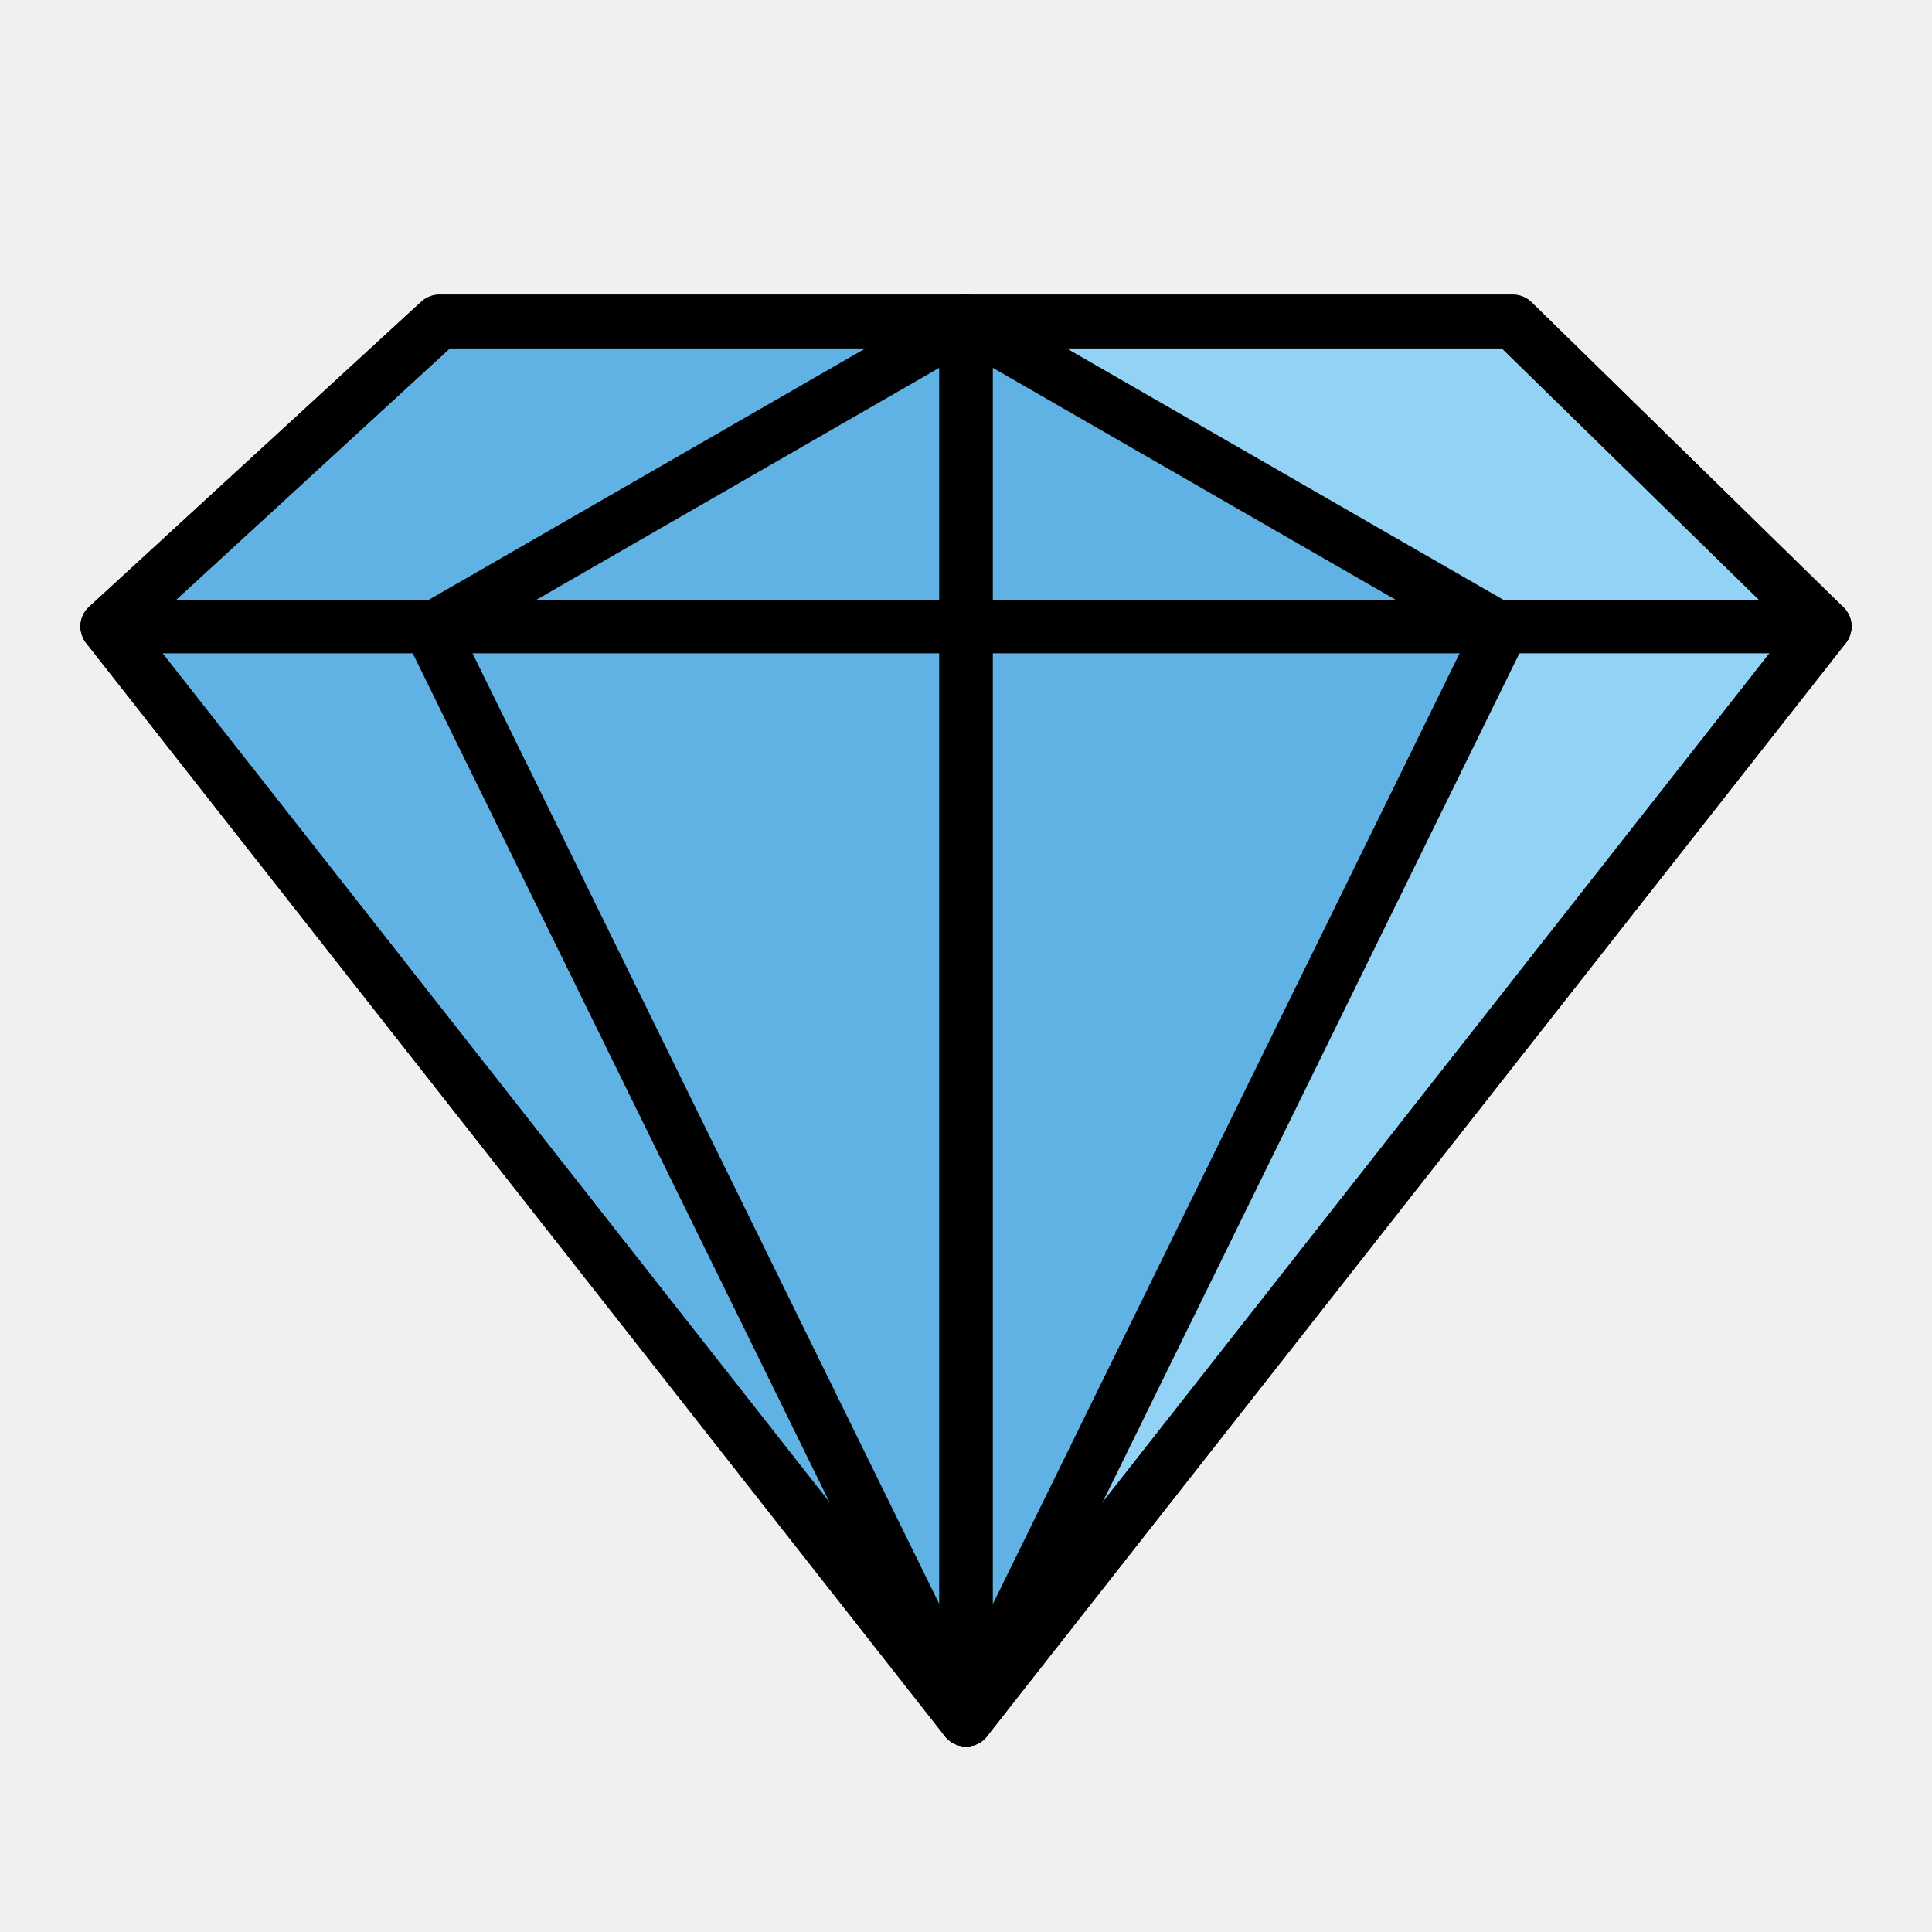
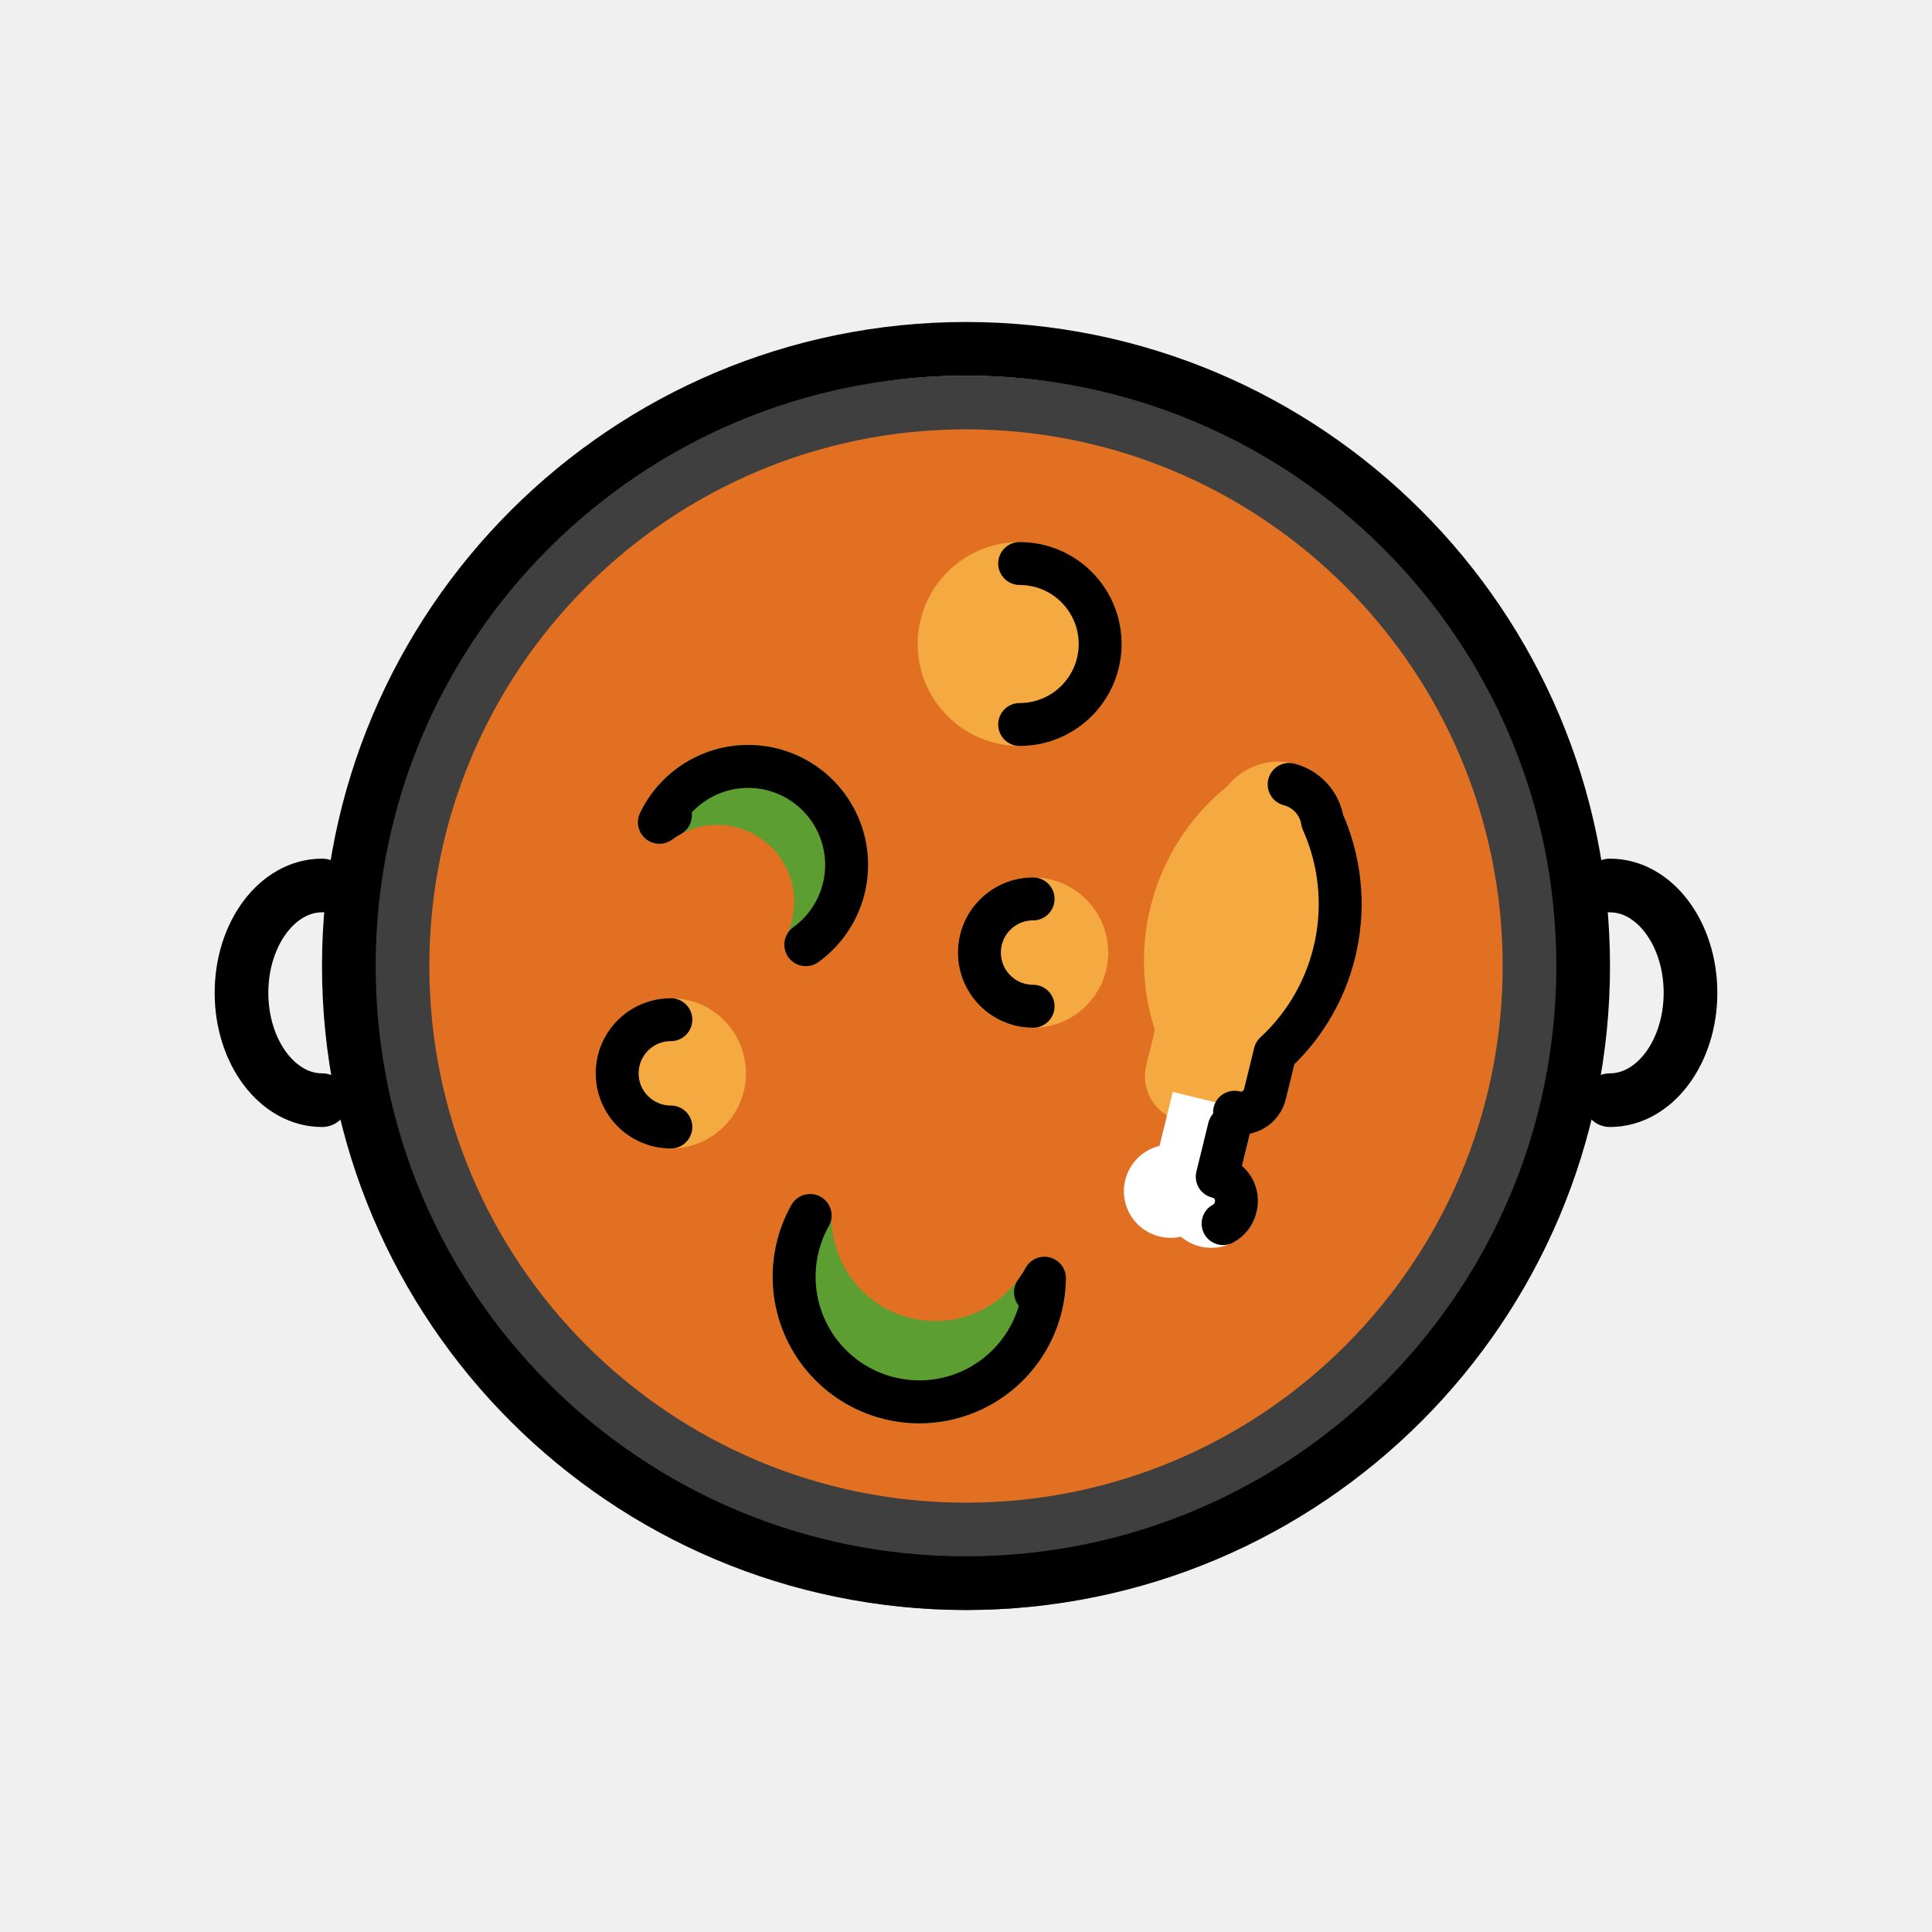
- <svg xmlns="http://www.w3.org/2000/svg" id="emoji" x="0" y="0" viewBox="0 0 72 72" version="1.1">
+ <svg xmlns="http://www.w3.org/2000/svg" id="emoji" viewBox="0 0 72 72">
  <g id="color">
-     <path fill="#61B2E4" d="M45.874,51.514" />
-     <polygon fill="#61B2E4" points="56.377,11.98 16.377,11.98 4,23.348 36,64.084 68,23.348" />
-     <polyline fill="#92D3F5" points="37.37,62.336 55.749,23.348 36,11.98 56.377,11.98 68,23.348 37.37,62.336" />
+     <circle cx="36" cy="37" r="23" fill="#3f3f3f" />
+     <circle cx="36" cy="36" r="20" fill="#e27022" />
+     <path fill="#f4aa41" stroke="#f4aa41" stroke-miterlimit="10" stroke-width="1.6" d="M49.285,30.599a1.653,1.653,0,0,0-2.976-.73,7.566,7.566,0,0,0-2.436,8.481L43.5,39.868a.921.921,0,0,0,.687,1.135l1.822.447a.921.921,0,0,0,1.135-.687l.373-1.518A7.566,7.566,0,0,0,49.285,30.599Z" />
+     <path fill="#fff" stroke="#fff" stroke-miterlimit="10" stroke-width="1.6" d="M43.398,45.303a.935.935,0,0,0,.856-.208.935.935,0,0,0,.662.581.938.938,0,1,0,.447-1.822l.447-1.822-1.518-.373-.447,1.822a.938.938,0,1,0-.447,1.822Z" />
+     <circle cx="38" cy="24" r="3" fill="#f4aa41" stroke="#f4aa41" stroke-miterlimit="10" stroke-width="1.6" />
+     <circle cx="25" cy="40" r="2" fill="#f4aa41" stroke="#f4aa41" stroke-miterlimit="10" stroke-width="1.6" />
+     <circle cx="38.5" cy="35.5" r="2" fill="#f4aa41" stroke="#f4aa41" stroke-miterlimit="10" stroke-width="1.6" />
+     <path fill="#5c9e31" stroke="#5c9e31" stroke-linejoin="round" stroke-width="1.6" d="M38.59,48.158a4.663,4.663,0,0,1-8.399-2.86,4.664,4.664,0,1,0,8.732,2.338A4.695,4.695,0,0,1,38.59,48.158Z" />
+     <path fill="#5c9e31" stroke="#5c9e31" stroke-linecap="round" stroke-linejoin="round" stroke-width="1.6" d="M24.985,30.381a3.668,3.668,0,0,1,5.046,4.823,3.669,3.669,0,1,0-5.457-4.561A3.691,3.691,0,0,1,24.985,30.381Z" />
  </g>
-   <g id="hair" />
-   <g id="skin" />
-   <g id="skin-shadow" />
  <g id="line">
-     <path fill="none" stroke="#000000" stroke-linecap="round" stroke-linejoin="round" stroke-miterlimit="10" stroke-width="2" d="M45.874,51.514" />
-     <polygon fill="none" stroke="#000000" stroke-linecap="round" stroke-linejoin="round" stroke-miterlimit="10" stroke-width="2" points="56.377,11.98 16.377,11.98 4,23.348 36,64.084 68,23.348" />
-     <polyline fill="none" stroke="#000000" stroke-linecap="round" stroke-linejoin="round" stroke-miterlimit="10" stroke-width="2" points="55.749,23.86 36,64.084 36,24.348 36,11.98 16.256,23.348" />
-     <line x1="16.256" x2="36.004" y1="23.86" y2="64.084" fill="none" stroke="#000000" stroke-linecap="round" stroke-linejoin="round" stroke-miterlimit="10" stroke-width="2" />
-     <path stroke="#000000" stroke-linecap="round" stroke-linejoin="round" stroke-miterlimit="10" stroke-width="2" d="M36,23.348" />
-     <line x1="4" x2="68" y1="23.348" y2="23.348" fill="none" stroke="#000000" stroke-linecap="round" stroke-linejoin="round" stroke-miterlimit="10" stroke-width="2" />
-     <line x1="36" x2="55.749" y1="11.98" y2="23.348" fill="none" stroke="#000000" stroke-linecap="round" stroke-linejoin="round" stroke-miterlimit="10" stroke-width="2" />
-     <polygon fill="none" stroke="#000000" stroke-linecap="round" stroke-linejoin="round" stroke-miterlimit="10" stroke-width="2" points="56.377,11.98 16.377,11.98 4,23.348 36,64.084 68,23.348" />
+     <circle cx="36" cy="36" r="23" fill="none" stroke="#000" stroke-miterlimit="10" stroke-width="2" />
+     <path fill="none" stroke="#000" stroke-linecap="round" stroke-linejoin="round" stroke-width="2" d="M60,33c1.657,0,3,1.791,3,4s-1.343,4-3,4" />
+     <path fill="none" stroke="#000" stroke-linecap="round" stroke-linejoin="round" stroke-width="2" d="M12,33c-1.657,0-3,1.791-3,4s1.343,4,3,4" />
+     <path fill="none" stroke="#000" stroke-linecap="round" stroke-linejoin="round" stroke-width="1.6" d="M30.191,45.298a4.664,4.664,0,1,0,8.732,2.338,4.695,4.695,0,0,1-.333.522" />
+     <path fill="none" stroke="#000" stroke-linecap="round" stroke-linejoin="round" stroke-width="1.6" d="M30.031,35.205a3.669,3.669,0,1,0-5.457-4.561,3.691,3.691,0,0,1,.411-.262" />
+     <path fill="none" stroke="#000" stroke-linecap="round" stroke-linejoin="round" stroke-width="1.6" d="M46.009,41.45a.921.921,0,0,0,1.135-.687l.373-1.518a7.566,7.566,0,0,0,1.768-8.645,1.681,1.681,0,0,0-1.242-1.367" />
+     <path stroke="#000" stroke-linecap="round" stroke-linejoin="round" stroke-width="1.6" d="M45.581,45.6a.932.932,0,0,0,.469-.612.921.921,0,0,0-.687-1.135l.447-1.822" />
+     <path fill="none" stroke="#000" stroke-linecap="round" stroke-linejoin="round" stroke-width="1.6" d="M38,21a3,3,0,0,1,0,6" />
+     <path fill="none" stroke="#000" stroke-linecap="round" stroke-linejoin="round" stroke-width="1.6" d="M38.5,37.5a2,2,0,0,1,0-4" />
+     <path fill="none" stroke="#000" stroke-linecap="round" stroke-linejoin="round" stroke-width="1.6" d="M25,42a2,2,0,0,1,0-4" />
  </g>
</svg>
